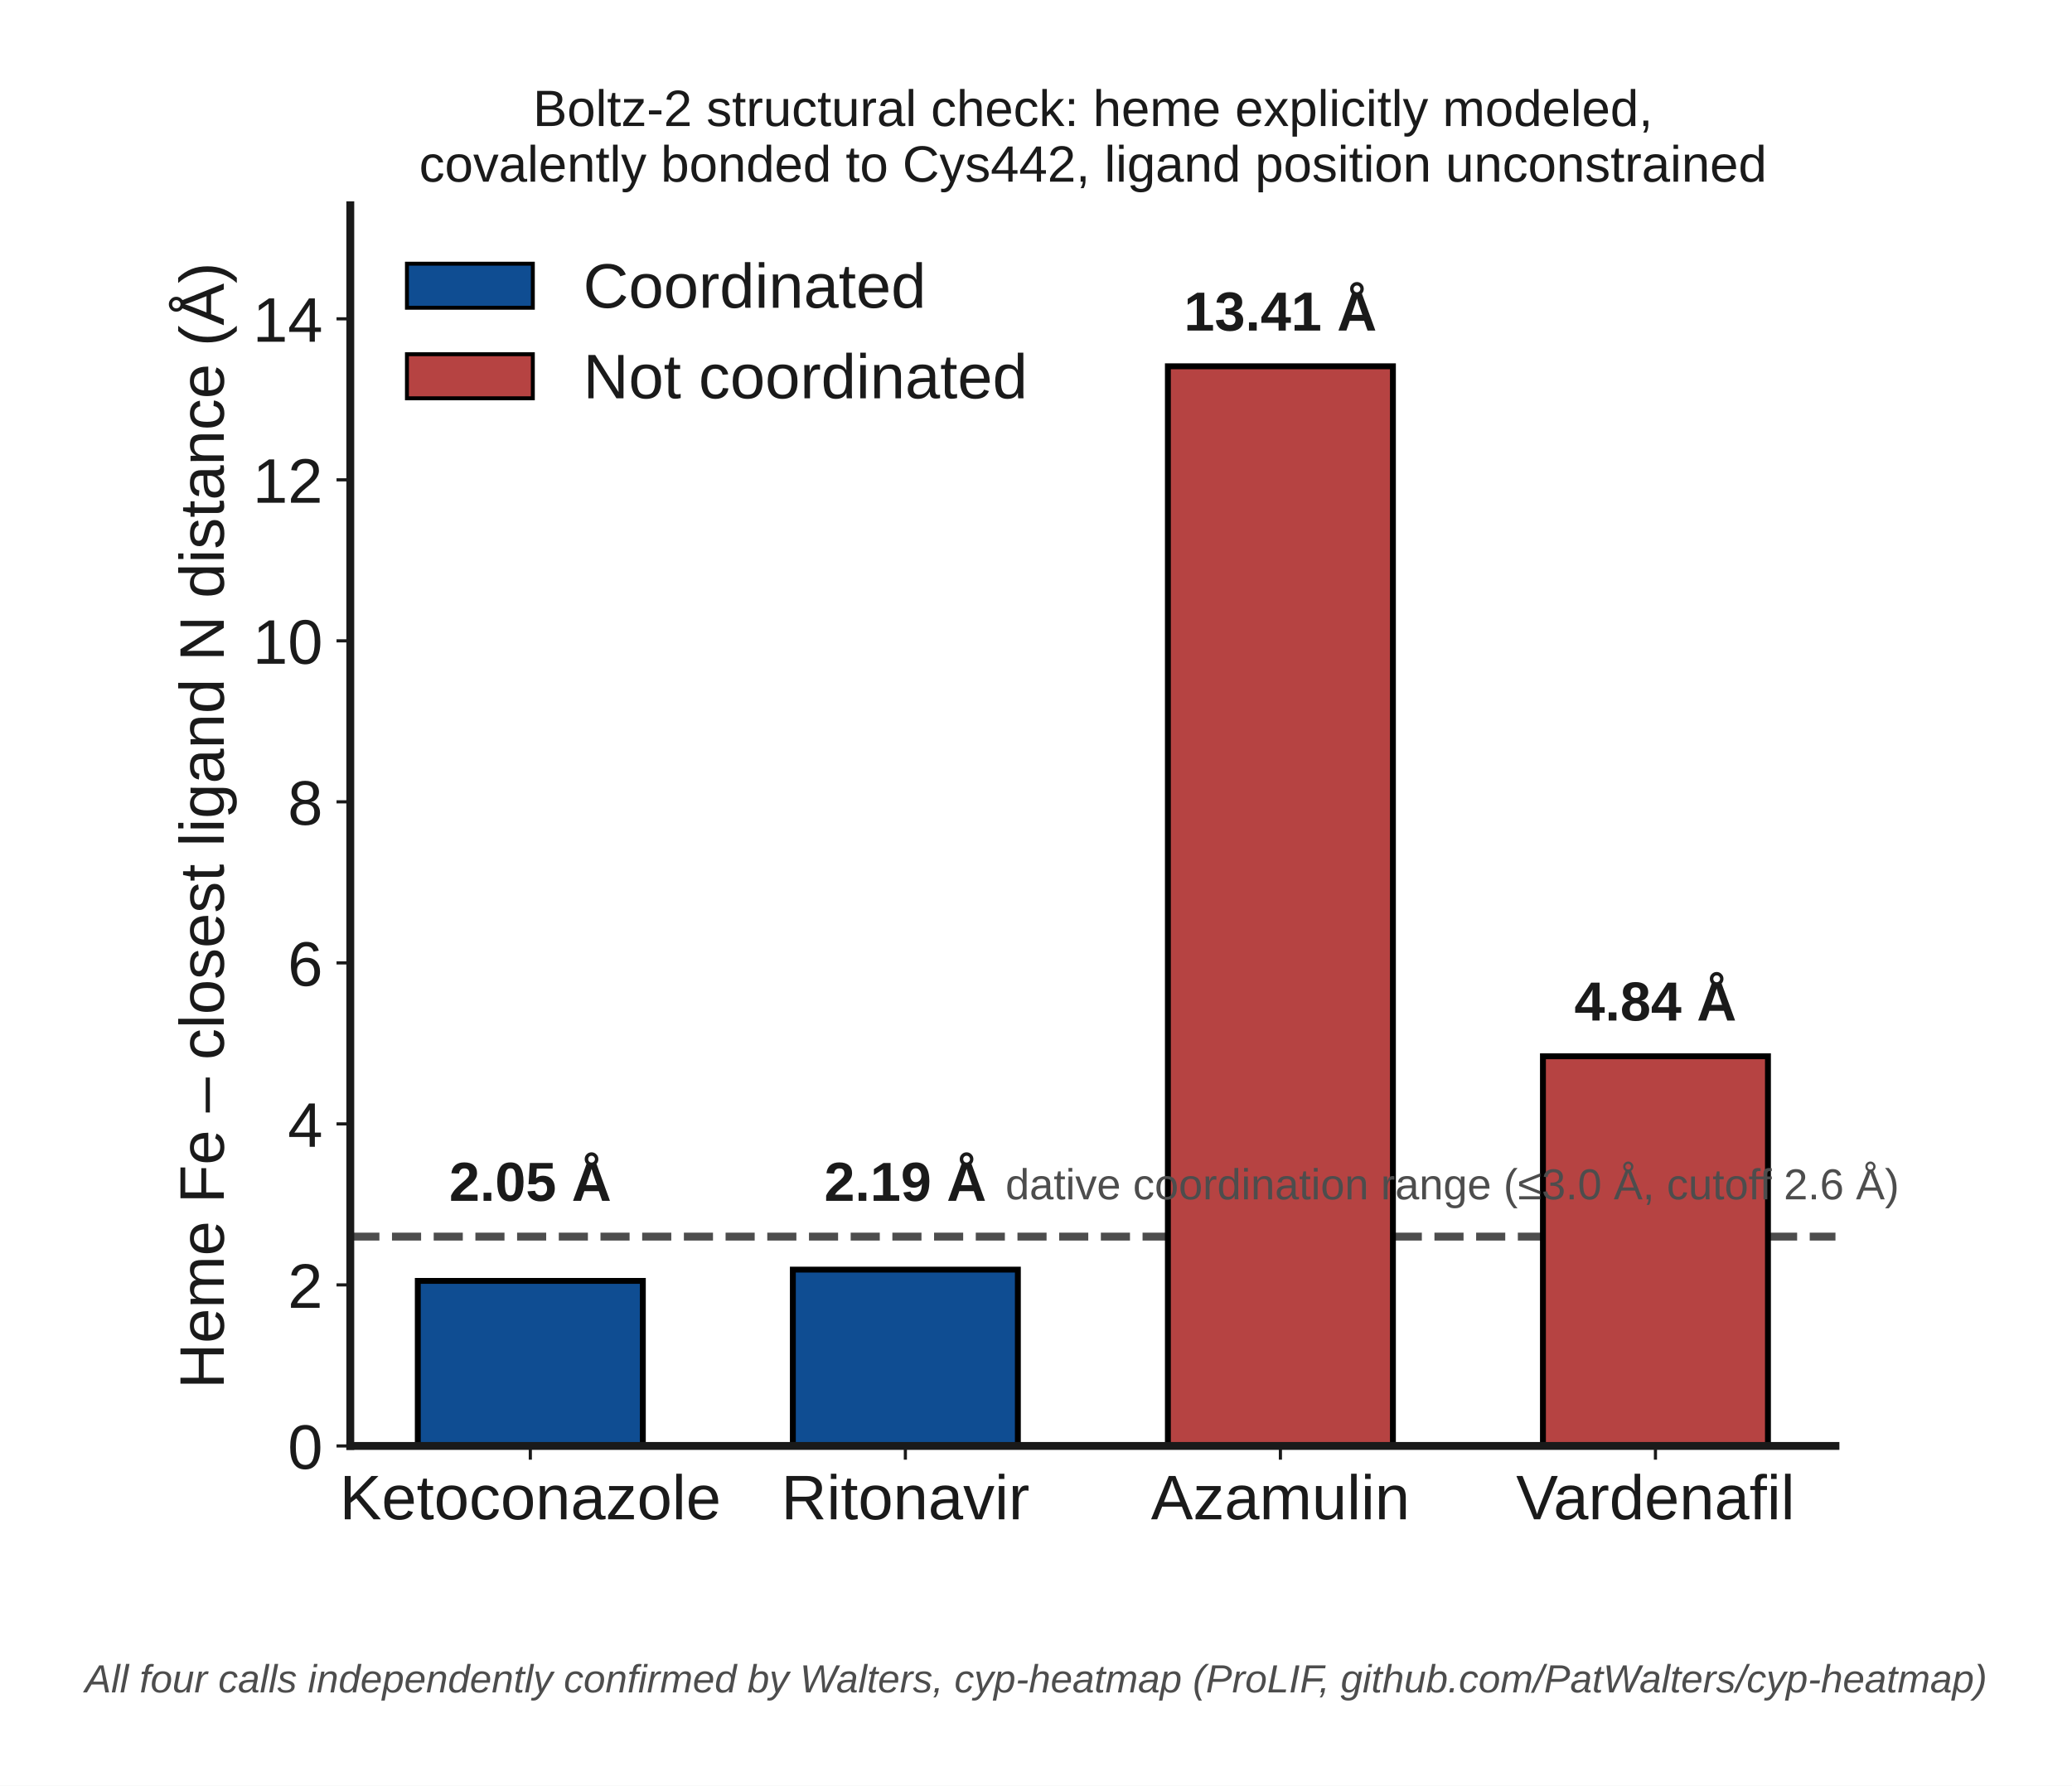
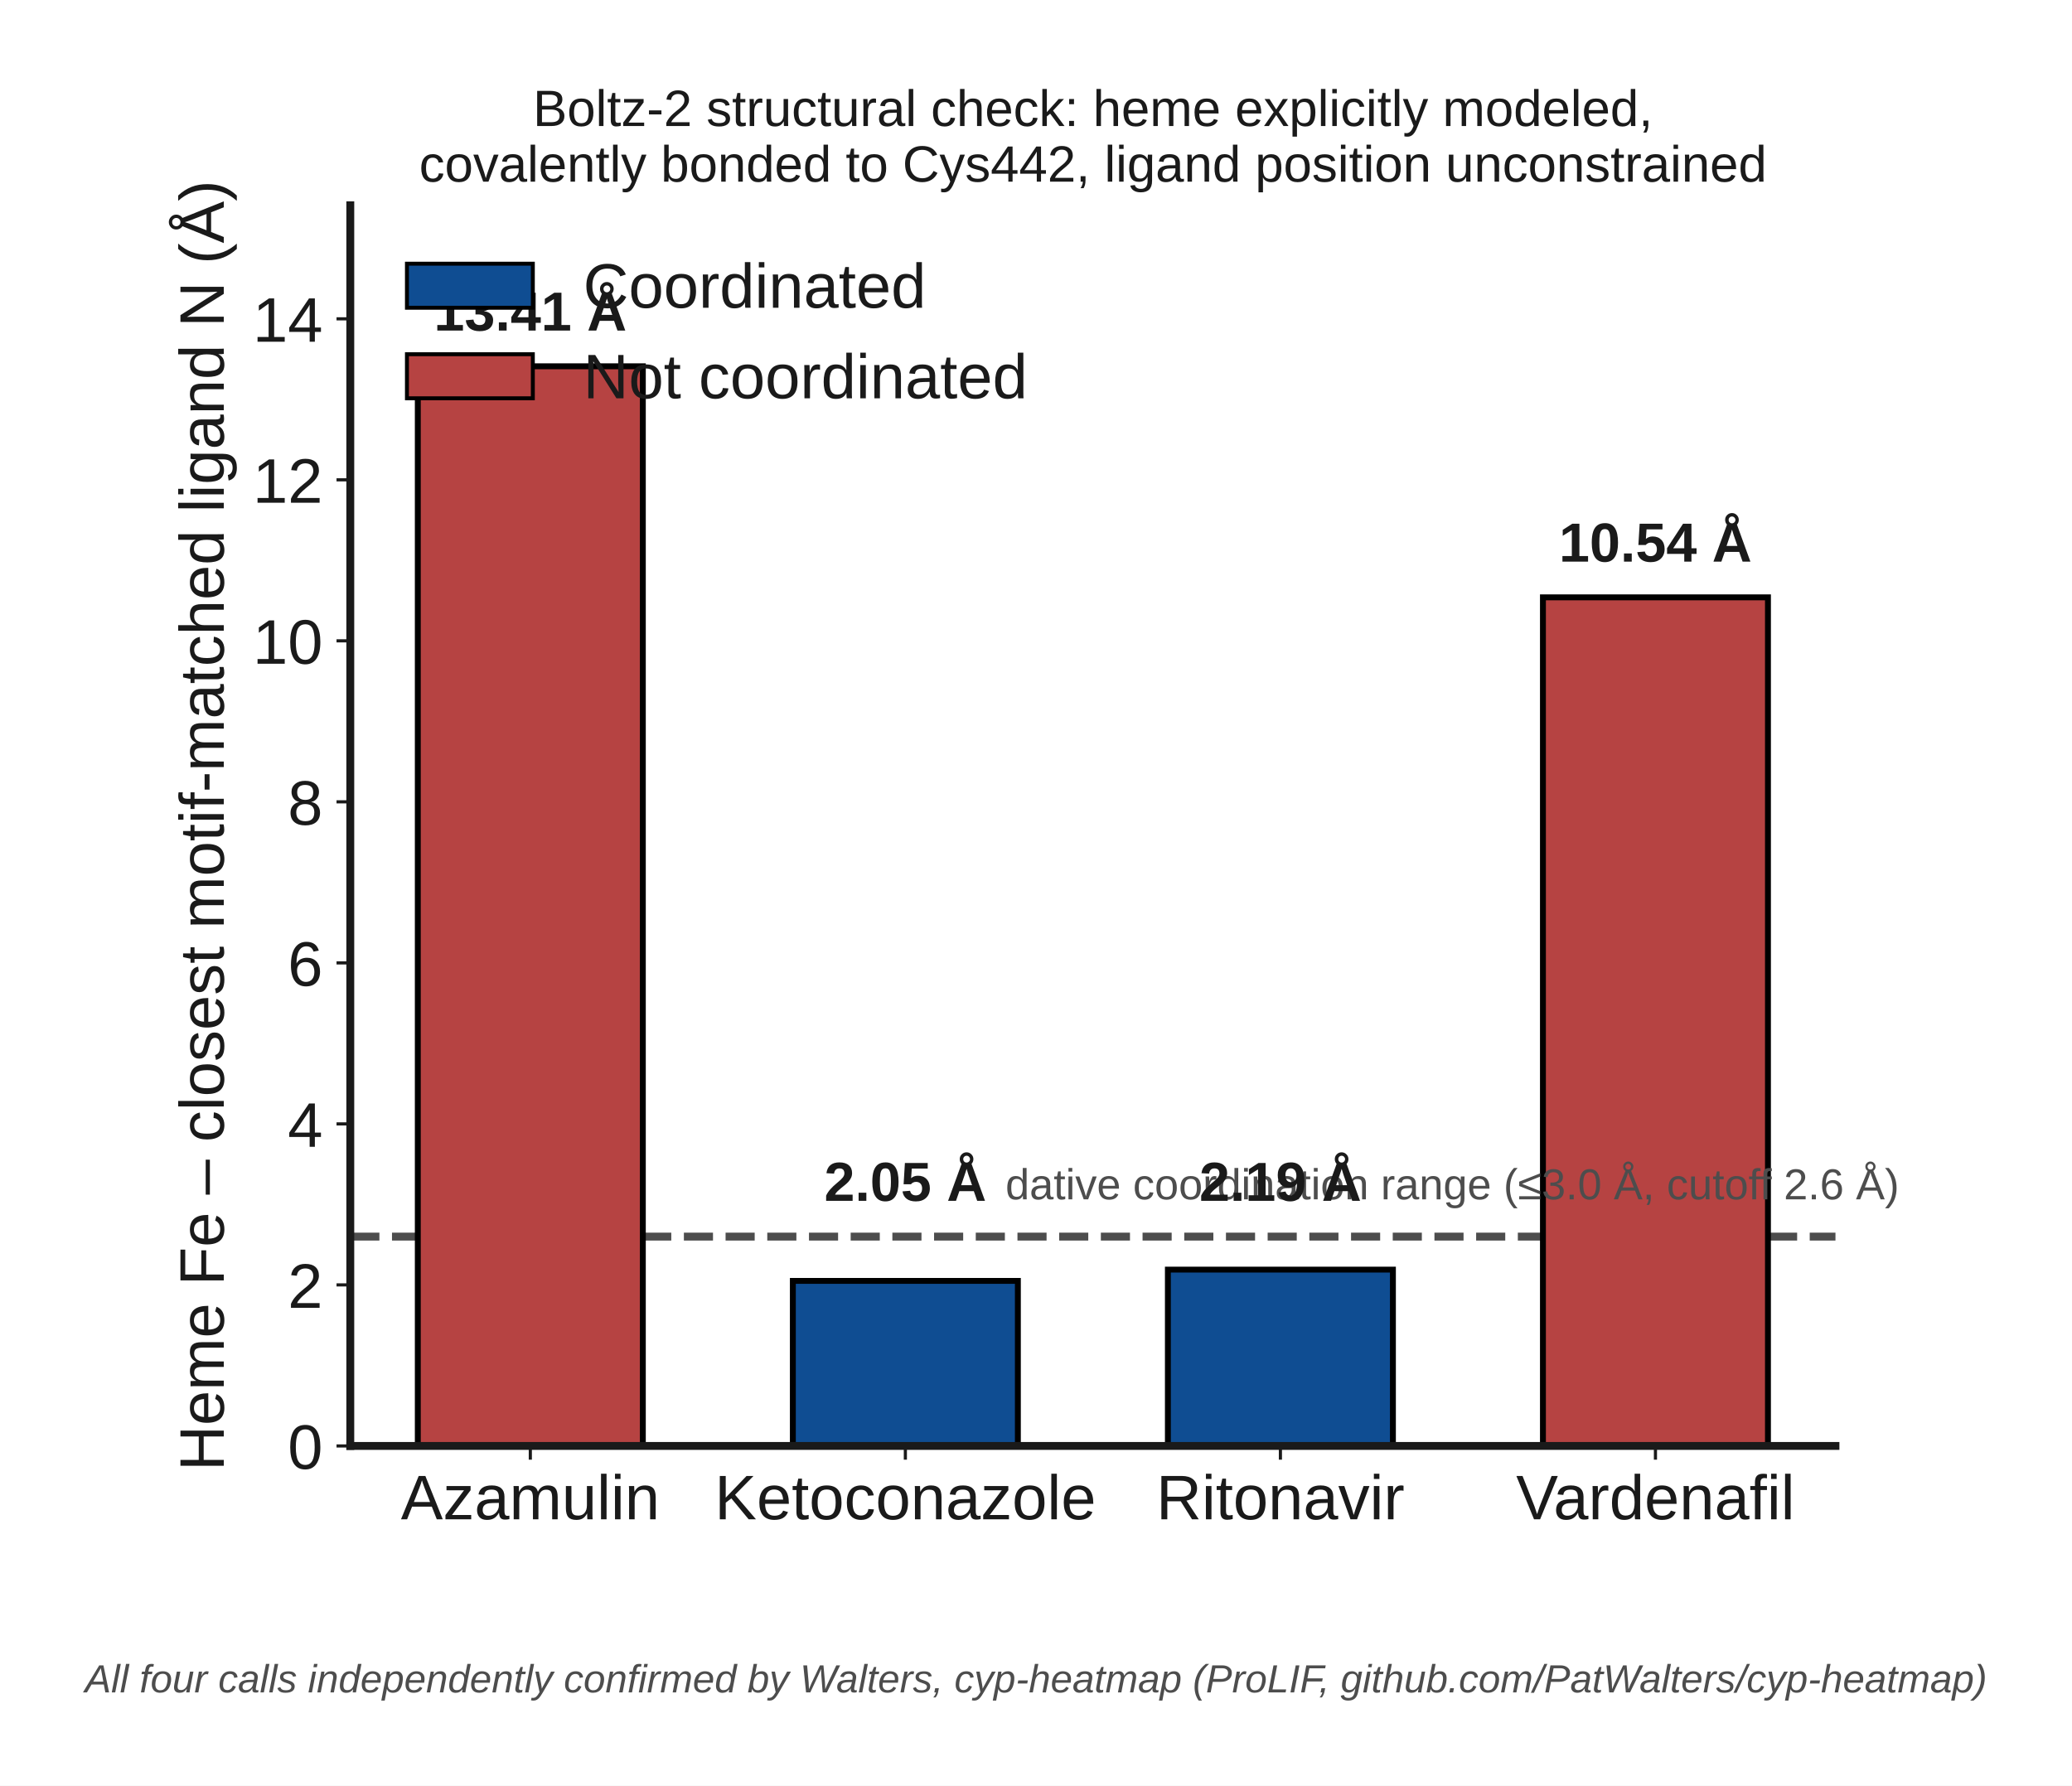
<svg xmlns="http://www.w3.org/2000/svg" xmlns:xlink="http://www.w3.org/1999/xlink" width="526.723pt" height="453.945pt" viewBox="0 0 526.723 453.945" version="1.1">
  <defs>
    <style type="text/css">*{stroke-linejoin: round; stroke-linecap: butt}</style>
  </defs>
  <g id="figure_1">
    <g id="patch_1">
      <path d="M 0 453.945  L 526.723 453.945  L 526.723 0  L 0 0  z " style="fill: #ffffff" />
    </g>
    <g id="axes_1">
      <g id="patch_2">
        <path d="M 89.049 367.585  L 466.594 367.585  L 466.594 52.188  L 89.049 52.188  z " style="fill: #ffffff" />
      </g>
      <g id="line2d_1">
-         <path d="M 89.049 314.37  L 466.594 314.37  " clip-path="url(#p01ef9b5563)" style="fill: none; stroke-dasharray: 7.4,3.2; stroke-dashoffset: 0; stroke: #4d4d4d; stroke-width: 2" />
+         <path d="M 89.049 314.37  L 466.594 314.37  " clip-path="url(#p2f915eb2ce)" style="fill: none; stroke-dasharray: 7.4,3.2; stroke-dashoffset: 0; stroke: #4d4d4d; stroke-width: 2" />
      </g>
      <g id="patch_3">
-         <path d="M 106.21 367.585  L 163.414 367.585  L 163.414 325.627  L 106.21 325.627  z " clip-path="url(#p01ef9b5563)" style="fill: #0f4d92; stroke: #000000; stroke-width: 1.5; stroke-linejoin: miter" />
+         <path d="M 106.21 367.585  L 163.414 367.585  L 163.414 93.122  L 106.21 93.122  z " clip-path="url(#p2f915eb2ce)" style="fill: #b64342; stroke: #000000; stroke-width: 1.5; stroke-linejoin: miter" />
      </g>
      <g id="patch_4">
-         <path d="M 201.55 367.585  L 258.753 367.585  L 258.753 322.762  L 201.55 322.762  z " clip-path="url(#p01ef9b5563)" style="fill: #0f4d92; stroke: #000000; stroke-width: 1.5; stroke-linejoin: miter" />
+         <path d="M 201.55 367.585  L 258.753 367.585  L 258.753 325.627  L 201.55 325.627  z " clip-path="url(#p2f915eb2ce)" style="fill: #0f4d92; stroke: #000000; stroke-width: 1.5; stroke-linejoin: miter" />
      </g>
      <g id="patch_5">
-         <path d="M 296.889 367.585  L 354.093 367.585  L 354.093 93.122  L 296.889 93.122  z " clip-path="url(#p01ef9b5563)" style="fill: #b64342; stroke: #000000; stroke-width: 1.5; stroke-linejoin: miter" />
+         <path d="M 296.889 367.585  L 354.093 367.585  L 354.093 322.762  L 296.889 322.762  z " clip-path="url(#p2f915eb2ce)" style="fill: #0f4d92; stroke: #000000; stroke-width: 1.5; stroke-linejoin: miter" />
      </g>
      <g id="patch_6">
-         <path d="M 392.229 367.585  L 449.432 367.585  L 449.432 268.524  L 392.229 268.524  z " clip-path="url(#p01ef9b5563)" style="fill: #b64342; stroke: #000000; stroke-width: 1.5; stroke-linejoin: miter" />
+         <path d="M 392.229 367.585  L 449.432 367.585  L 449.432 151.862  L 392.229 151.862  z " clip-path="url(#p2f915eb2ce)" style="fill: #b64342; stroke: #000000; stroke-width: 1.5; stroke-linejoin: miter" />
      </g>
      <g id="matplotlib.axis_1">
        <g id="xtick_1">
          <g id="line2d_2">
            <defs>
-               <path id="mb5db53f484" d="M 0 0  L 0 3.5  " style="stroke: #1a1a1a; stroke-width: 0.8" />
+               <path id="mf665d537d4" d="M 0 0  L 0 3.5  " style="stroke: #1a1a1a; stroke-width: 0.8" />
            </defs>
            <g>
-               <use xlink:href="#mb5db53f484" x="134.812" y="367.585" style="fill: #1a1a1a; stroke: #1a1a1a; stroke-width: 0.8" />
+               <use xlink:href="#mf665d537d4" x="134.812" y="367.585" style="fill: #1a1a1a; stroke: #1a1a1a; stroke-width: 0.8" />
            </g>
          </g>
          <g id="text_1">
-             <text style="font-size: 16px; font-family: 'Arial', 'Helvetica', 'DejaVu Sans', 'Bitstream Vera Sans', 'Computer Modern Sans Serif', 'Lucida Grande', 'Verdana', 'Geneva', 'Lucid', 'Avant Garde', sans-serif; text-anchor: middle; fill: #1a1a1a" x="134.812" y="386.233" transform="rotate(-0 134.8119 386.2331)">Ketoconazole</text>
+             <text style="font-size: 16px; font-family: 'Arial', 'Helvetica', 'DejaVu Sans', 'Bitstream Vera Sans', 'Computer Modern Sans Serif', 'Lucida Grande', 'Verdana', 'Geneva', 'Lucid', 'Avant Garde', sans-serif; text-anchor: middle; fill: #1a1a1a" x="134.812" y="386.233" transform="rotate(-0 134.8119 386.2331)">Azamulin</text>
          </g>
        </g>
        <g id="xtick_2">
          <g id="line2d_3">
            <g>
-               <use xlink:href="#mb5db53f484" x="230.151" y="367.585" style="fill: #1a1a1a; stroke: #1a1a1a; stroke-width: 0.8" />
+               <use xlink:href="#mf665d537d4" x="230.151" y="367.585" style="fill: #1a1a1a; stroke: #1a1a1a; stroke-width: 0.8" />
            </g>
          </g>
          <g id="text_2">
-             <text style="font-size: 16px; font-family: 'Arial', 'Helvetica', 'DejaVu Sans', 'Bitstream Vera Sans', 'Computer Modern Sans Serif', 'Lucida Grande', 'Verdana', 'Geneva', 'Lucid', 'Avant Garde', sans-serif; text-anchor: middle; fill: #1a1a1a" x="230.151" y="386.233" transform="rotate(-0 230.1514 386.2331)">Ritonavir</text>
+             <text style="font-size: 16px; font-family: 'Arial', 'Helvetica', 'DejaVu Sans', 'Bitstream Vera Sans', 'Computer Modern Sans Serif', 'Lucida Grande', 'Verdana', 'Geneva', 'Lucid', 'Avant Garde', sans-serif; text-anchor: middle; fill: #1a1a1a" x="230.151" y="386.233" transform="rotate(-0 230.1514 386.2331)">Ketoconazole</text>
          </g>
        </g>
        <g id="xtick_3">
          <g id="line2d_4">
            <g>
-               <use xlink:href="#mb5db53f484" x="325.491" y="367.585" style="fill: #1a1a1a; stroke: #1a1a1a; stroke-width: 0.8" />
+               <use xlink:href="#mf665d537d4" x="325.491" y="367.585" style="fill: #1a1a1a; stroke: #1a1a1a; stroke-width: 0.8" />
            </g>
          </g>
          <g id="text_3">
-             <text style="font-size: 16px; font-family: 'Arial', 'Helvetica', 'DejaVu Sans', 'Bitstream Vera Sans', 'Computer Modern Sans Serif', 'Lucida Grande', 'Verdana', 'Geneva', 'Lucid', 'Avant Garde', sans-serif; text-anchor: middle; fill: #1a1a1a" x="325.491" y="386.233" transform="rotate(-0 325.491 386.2331)">Azamulin</text>
+             <text style="font-size: 16px; font-family: 'Arial', 'Helvetica', 'DejaVu Sans', 'Bitstream Vera Sans', 'Computer Modern Sans Serif', 'Lucida Grande', 'Verdana', 'Geneva', 'Lucid', 'Avant Garde', sans-serif; text-anchor: middle; fill: #1a1a1a" x="325.491" y="386.233" transform="rotate(-0 325.491 386.2331)">Ritonavir</text>
          </g>
        </g>
        <g id="xtick_4">
          <g id="line2d_5">
            <g>
-               <use xlink:href="#mb5db53f484" x="420.831" y="367.585" style="fill: #1a1a1a; stroke: #1a1a1a; stroke-width: 0.8" />
+               <use xlink:href="#mf665d537d4" x="420.831" y="367.585" style="fill: #1a1a1a; stroke: #1a1a1a; stroke-width: 0.8" />
            </g>
          </g>
          <g id="text_4">
            <text style="font-size: 16px; font-family: 'Arial', 'Helvetica', 'DejaVu Sans', 'Bitstream Vera Sans', 'Computer Modern Sans Serif', 'Lucida Grande', 'Verdana', 'Geneva', 'Lucid', 'Avant Garde', sans-serif; text-anchor: middle; fill: #1a1a1a" x="420.831" y="386.233" transform="rotate(-0 420.8306 386.2331)">Vardenafil</text>
          </g>
        </g>
      </g>
      <g id="matplotlib.axis_2">
        <g id="ytick_1">
          <g id="line2d_6">
            <defs>
-               <path id="me4a146f609" d="M 0 0  L -3.5 0  " style="stroke: #1a1a1a; stroke-width: 0.8" />
+               <path id="m7bad244f96" d="M 0 0  L -3.5 0  " style="stroke: #1a1a1a; stroke-width: 0.8" />
            </defs>
            <g>
-               <use xlink:href="#me4a146f609" x="89.049" y="367.585" style="fill: #1a1a1a; stroke: #1a1a1a; stroke-width: 0.8" />
+               <use xlink:href="#m7bad244f96" x="89.049" y="367.585" style="fill: #1a1a1a; stroke: #1a1a1a; stroke-width: 0.8" />
            </g>
          </g>
          <g id="text_5">
            <text style="font-size: 16px; font-family: 'Arial', 'Helvetica', 'DejaVu Sans', 'Bitstream Vera Sans', 'Computer Modern Sans Serif', 'Lucida Grande', 'Verdana', 'Geneva', 'Lucid', 'Avant Garde', sans-serif; text-anchor: end; fill: #1a1a1a" x="82.049" y="373.409" transform="rotate(-0 82.04891 373.4088)">0</text>
          </g>
        </g>
        <g id="ytick_2">
          <g id="line2d_7">
            <g>
-               <use xlink:href="#me4a146f609" x="89.049" y="326.651" style="fill: #1a1a1a; stroke: #1a1a1a; stroke-width: 0.8" />
+               <use xlink:href="#m7bad244f96" x="89.049" y="326.651" style="fill: #1a1a1a; stroke: #1a1a1a; stroke-width: 0.8" />
            </g>
          </g>
          <g id="text_6">
            <text style="font-size: 16px; font-family: 'Arial', 'Helvetica', 'DejaVu Sans', 'Bitstream Vera Sans', 'Computer Modern Sans Serif', 'Lucida Grande', 'Verdana', 'Geneva', 'Lucid', 'Avant Garde', sans-serif; text-anchor: end; fill: #1a1a1a" x="82.049" y="332.475" transform="rotate(-0 82.04891 332.4748)">2</text>
          </g>
        </g>
        <g id="ytick_3">
          <g id="line2d_8">
            <g>
-               <use xlink:href="#me4a146f609" x="89.049" y="285.717" style="fill: #1a1a1a; stroke: #1a1a1a; stroke-width: 0.8" />
+               <use xlink:href="#m7bad244f96" x="89.049" y="285.717" style="fill: #1a1a1a; stroke: #1a1a1a; stroke-width: 0.8" />
            </g>
          </g>
          <g id="text_7">
            <text style="font-size: 16px; font-family: 'Arial', 'Helvetica', 'DejaVu Sans', 'Bitstream Vera Sans', 'Computer Modern Sans Serif', 'Lucida Grande', 'Verdana', 'Geneva', 'Lucid', 'Avant Garde', sans-serif; text-anchor: end; fill: #1a1a1a" x="82.049" y="291.541" transform="rotate(-0 82.04891 291.5408)">4</text>
          </g>
        </g>
        <g id="ytick_4">
          <g id="line2d_9">
            <g>
-               <use xlink:href="#me4a146f609" x="89.049" y="244.783" style="fill: #1a1a1a; stroke: #1a1a1a; stroke-width: 0.8" />
+               <use xlink:href="#m7bad244f96" x="89.049" y="244.783" style="fill: #1a1a1a; stroke: #1a1a1a; stroke-width: 0.8" />
            </g>
          </g>
          <g id="text_8">
            <text style="font-size: 16px; font-family: 'Arial', 'Helvetica', 'DejaVu Sans', 'Bitstream Vera Sans', 'Computer Modern Sans Serif', 'Lucida Grande', 'Verdana', 'Geneva', 'Lucid', 'Avant Garde', sans-serif; text-anchor: end; fill: #1a1a1a" x="82.049" y="250.607" transform="rotate(-0 82.04891 250.6067)">6</text>
          </g>
        </g>
        <g id="ytick_5">
          <g id="line2d_10">
            <g>
-               <use xlink:href="#me4a146f609" x="89.049" y="203.848" style="fill: #1a1a1a; stroke: #1a1a1a; stroke-width: 0.8" />
+               <use xlink:href="#m7bad244f96" x="89.049" y="203.848" style="fill: #1a1a1a; stroke: #1a1a1a; stroke-width: 0.8" />
            </g>
          </g>
          <g id="text_9">
            <text style="font-size: 16px; font-family: 'Arial', 'Helvetica', 'DejaVu Sans', 'Bitstream Vera Sans', 'Computer Modern Sans Serif', 'Lucida Grande', 'Verdana', 'Geneva', 'Lucid', 'Avant Garde', sans-serif; text-anchor: end; fill: #1a1a1a" x="82.049" y="209.673" transform="rotate(-0 82.04891 209.6727)">8</text>
          </g>
        </g>
        <g id="ytick_6">
          <g id="line2d_11">
            <g>
-               <use xlink:href="#me4a146f609" x="89.049" y="162.914" style="fill: #1a1a1a; stroke: #1a1a1a; stroke-width: 0.8" />
+               <use xlink:href="#m7bad244f96" x="89.049" y="162.914" style="fill: #1a1a1a; stroke: #1a1a1a; stroke-width: 0.8" />
            </g>
          </g>
          <g id="text_10">
            <text style="font-size: 16px; font-family: 'Arial', 'Helvetica', 'DejaVu Sans', 'Bitstream Vera Sans', 'Computer Modern Sans Serif', 'Lucida Grande', 'Verdana', 'Geneva', 'Lucid', 'Avant Garde', sans-serif; text-anchor: end; fill: #1a1a1a" x="82.049" y="168.739" transform="rotate(-0 82.04891 168.7387)">10</text>
          </g>
        </g>
        <g id="ytick_7">
          <g id="line2d_12">
            <g>
-               <use xlink:href="#me4a146f609" x="89.049" y="121.98" style="fill: #1a1a1a; stroke: #1a1a1a; stroke-width: 0.8" />
+               <use xlink:href="#m7bad244f96" x="89.049" y="121.98" style="fill: #1a1a1a; stroke: #1a1a1a; stroke-width: 0.8" />
            </g>
          </g>
          <g id="text_11">
            <text style="font-size: 16px; font-family: 'Arial', 'Helvetica', 'DejaVu Sans', 'Bitstream Vera Sans', 'Computer Modern Sans Serif', 'Lucida Grande', 'Verdana', 'Geneva', 'Lucid', 'Avant Garde', sans-serif; text-anchor: end; fill: #1a1a1a" x="82.049" y="127.805" transform="rotate(-0 82.04891 127.8046)">12</text>
          </g>
        </g>
        <g id="ytick_8">
          <g id="line2d_13">
            <g>
-               <use xlink:href="#me4a146f609" x="89.049" y="81.046" style="fill: #1a1a1a; stroke: #1a1a1a; stroke-width: 0.8" />
+               <use xlink:href="#m7bad244f96" x="89.049" y="81.046" style="fill: #1a1a1a; stroke: #1a1a1a; stroke-width: 0.8" />
            </g>
          </g>
          <g id="text_12">
            <text style="font-size: 16px; font-family: 'Arial', 'Helvetica', 'DejaVu Sans', 'Bitstream Vera Sans', 'Computer Modern Sans Serif', 'Lucida Grande', 'Verdana', 'Geneva', 'Lucid', 'Avant Garde', sans-serif; text-anchor: end; fill: #1a1a1a" x="82.049" y="86.871" transform="rotate(-0 82.04891 86.87061)">14</text>
          </g>
        </g>
        <g id="text_13">
-           <text style="font-size: 16px; font-family: 'Arial', 'Helvetica', 'DejaVu Sans', 'Bitstream Vera Sans', 'Computer Modern Sans Serif', 'Lucida Grande', 'Verdana', 'Geneva', 'Lucid', 'Avant Garde', sans-serif; text-anchor: middle; fill: #1a1a1a" x="56.886" y="209.886" transform="rotate(-90 56.88641 209.8863)">Heme Fe – closest ligand N distance (Å)</text>
+           <text style="font-size: 16px; font-family: 'Arial', 'Helvetica', 'DejaVu Sans', 'Bitstream Vera Sans', 'Computer Modern Sans Serif', 'Lucida Grande', 'Verdana', 'Geneva', 'Lucid', 'Avant Garde', sans-serif; text-anchor: middle; fill: #1a1a1a" x="56.886" y="209.886" transform="rotate(-90 56.88641 209.8863)">Heme Fe – closest motif-matched ligand N (Å)</text>
        </g>
      </g>
      <g id="patch_7">
        <path d="M 89.049 367.585  L 89.049 52.188  " style="fill: none; stroke: #1a1a1a; stroke-width: 2; stroke-linejoin: miter; stroke-linecap: square" />
      </g>
      <g id="patch_8">
        <path d="M 89.049 367.585  L 466.594 367.585  " style="fill: none; stroke: #1a1a1a; stroke-width: 2; stroke-linejoin: miter; stroke-linecap: square" />
      </g>
      <g id="text_14">
        <text style="font-size: 11px; font-family: 'Arial', 'Helvetica', 'DejaVu Sans', 'Bitstream Vera Sans', 'Computer Modern Sans Serif', 'Lucida Grande', 'Verdana', 'Geneva', 'Lucid', 'Avant Garde', sans-serif; text-anchor: end; fill: #4d4d4d" x="482.801" y="304.892" transform="rotate(-0 482.8013 304.8918)">dative coordination range (≤3.0 Å, cutoff 2.6 Å)</text>
      </g>
      <g id="text_15">
-         <text style="font-weight: 700; font-size: 14px; font-family: 'Arial', 'Helvetica', 'DejaVu Sans', 'Bitstream Vera Sans', 'Computer Modern Sans Serif', 'Lucida Grande', 'Verdana', 'Geneva', 'Lucid', 'Avant Garde', sans-serif; text-anchor: middle; fill: #1a1a1a" x="134.812" y="305.284" transform="rotate(-0 134.8119 305.284)">2.05 Å</text>
+         <text style="font-weight: 700; font-size: 14px; font-family: 'Arial', 'Helvetica', 'DejaVu Sans', 'Bitstream Vera Sans', 'Computer Modern Sans Serif', 'Lucida Grande', 'Verdana', 'Geneva', 'Lucid', 'Avant Garde', sans-serif; text-anchor: middle; fill: #1a1a1a" x="134.812" y="84.036" transform="rotate(-0 134.8119 84.03554)">13.41 Å</text>
      </g>
      <g id="text_16">
-         <text style="font-weight: 700; font-size: 14px; font-family: 'Arial', 'Helvetica', 'DejaVu Sans', 'Bitstream Vera Sans', 'Computer Modern Sans Serif', 'Lucida Grande', 'Verdana', 'Geneva', 'Lucid', 'Avant Garde', sans-serif; text-anchor: middle; fill: #1a1a1a" x="230.151" y="305.284" transform="rotate(-0 230.1514 305.284)">2.19 Å</text>
+         <text style="font-weight: 700; font-size: 14px; font-family: 'Arial', 'Helvetica', 'DejaVu Sans', 'Bitstream Vera Sans', 'Computer Modern Sans Serif', 'Lucida Grande', 'Verdana', 'Geneva', 'Lucid', 'Avant Garde', sans-serif; text-anchor: middle; fill: #1a1a1a" x="230.151" y="305.284" transform="rotate(-0 230.1514 305.284)">2.05 Å</text>
      </g>
      <g id="text_17">
-         <text style="font-weight: 700; font-size: 14px; font-family: 'Arial', 'Helvetica', 'DejaVu Sans', 'Bitstream Vera Sans', 'Computer Modern Sans Serif', 'Lucida Grande', 'Verdana', 'Geneva', 'Lucid', 'Avant Garde', sans-serif; text-anchor: middle; fill: #1a1a1a" x="325.491" y="84.036" transform="rotate(-0 325.491 84.03554)">13.41 Å</text>
+         <text style="font-weight: 700; font-size: 14px; font-family: 'Arial', 'Helvetica', 'DejaVu Sans', 'Bitstream Vera Sans', 'Computer Modern Sans Serif', 'Lucida Grande', 'Verdana', 'Geneva', 'Lucid', 'Avant Garde', sans-serif; text-anchor: middle; fill: #1a1a1a" x="325.491" y="305.284" transform="rotate(-0 325.491 305.284)">2.19 Å</text>
      </g>
      <g id="text_18">
-         <text style="font-weight: 700; font-size: 14px; font-family: 'Arial', 'Helvetica', 'DejaVu Sans', 'Bitstream Vera Sans', 'Computer Modern Sans Serif', 'Lucida Grande', 'Verdana', 'Geneva', 'Lucid', 'Avant Garde', sans-serif; text-anchor: middle; fill: #1a1a1a" x="420.831" y="259.438" transform="rotate(-0 420.8306 259.4379)">4.84 Å</text>
+         <text style="font-weight: 700; font-size: 14px; font-family: 'Arial', 'Helvetica', 'DejaVu Sans', 'Bitstream Vera Sans', 'Computer Modern Sans Serif', 'Lucida Grande', 'Verdana', 'Geneva', 'Lucid', 'Avant Garde', sans-serif; text-anchor: middle; fill: #1a1a1a" x="420.831" y="142.776" transform="rotate(-0 420.8306 142.7759)">10.54 Å</text>
      </g>
      <g id="text_19">
        <text style="font-size: 13px; font-family: 'Arial', 'Helvetica', 'DejaVu Sans', 'Bitstream Vera Sans', 'Computer Modern Sans Serif', 'Lucida Grande', 'Verdana', 'Geneva', 'Lucid', 'Avant Garde', sans-serif; fill: #1a1a1a" transform="translate(135.4925 32.03872)">Boltz-2 structural check: heme explicitly modeled,</text>
        <text style="font-size: 13px; font-family: 'Arial', 'Helvetica', 'DejaVu Sans', 'Bitstream Vera Sans', 'Computer Modern Sans Serif', 'Lucida Grande', 'Verdana', 'Geneva', 'Lucid', 'Avant Garde', sans-serif; fill: #1a1a1a" transform="translate(106.5513 46.1879)">covalently bonded to Cys442, ligand position unconstrained</text>
      </g>
      <g id="legend_1">
        <g id="patch_9">
          <path d="M 103.449 78.236  L 135.449 78.236  L 135.449 67.036  L 103.449 67.036  z " style="fill: #0f4d92; stroke: #000000; stroke-linejoin: miter" />
        </g>
        <g id="text_20">
          <text style="font-size: 16px; font-family: 'Arial', 'Helvetica', 'DejaVu Sans', 'Bitstream Vera Sans', 'Computer Modern Sans Serif', 'Lucida Grande', 'Verdana', 'Geneva', 'Lucid', 'Avant Garde', sans-serif; text-anchor: start; fill: #1a1a1a" x="148.249" y="78.236" transform="rotate(-0 148.2489 78.23634)">Coordinated</text>
        </g>
        <g id="patch_10">
          <path d="M 103.449 101.252  L 135.449 101.252  L 135.449 90.052  L 103.449 90.052  z " style="fill: #b64342; stroke: #000000; stroke-linejoin: miter" />
        </g>
        <g id="text_21">
          <text style="font-size: 16px; font-family: 'Arial', 'Helvetica', 'DejaVu Sans', 'Bitstream Vera Sans', 'Computer Modern Sans Serif', 'Lucida Grande', 'Verdana', 'Geneva', 'Lucid', 'Avant Garde', sans-serif; text-anchor: start; fill: #1a1a1a" x="148.249" y="101.252" transform="rotate(-0 148.2489 101.252)">Not coordinated</text>
        </g>
      </g>
    </g>
    <g id="text_22">
      <text style="font-style: italic; font-size: 10px; font-family: 'Arial', 'Helvetica', 'DejaVu Sans', 'Bitstream Vera Sans', 'Computer Modern Sans Serif', 'Lucida Grande', 'Verdana', 'Geneva', 'Lucid', 'Avant Garde', sans-serif; text-anchor: middle; fill: #4d4d4d" x="263.362" y="430.24" transform="rotate(-0 263.3617 430.2403)">All four calls independently confirmed by Walters, cyp-heatmap (ProLIF, github.com/PatWalters/cyp-heatmap)</text>
    </g>
  </g>
  <defs>
-     <clipPath id="p01ef9b5563">
+     <clipPath id="p2f915eb2ce">
      <rect x="89.049" y="52.188" width="377.545" height="315.397" />
    </clipPath>
  </defs>
</svg>
